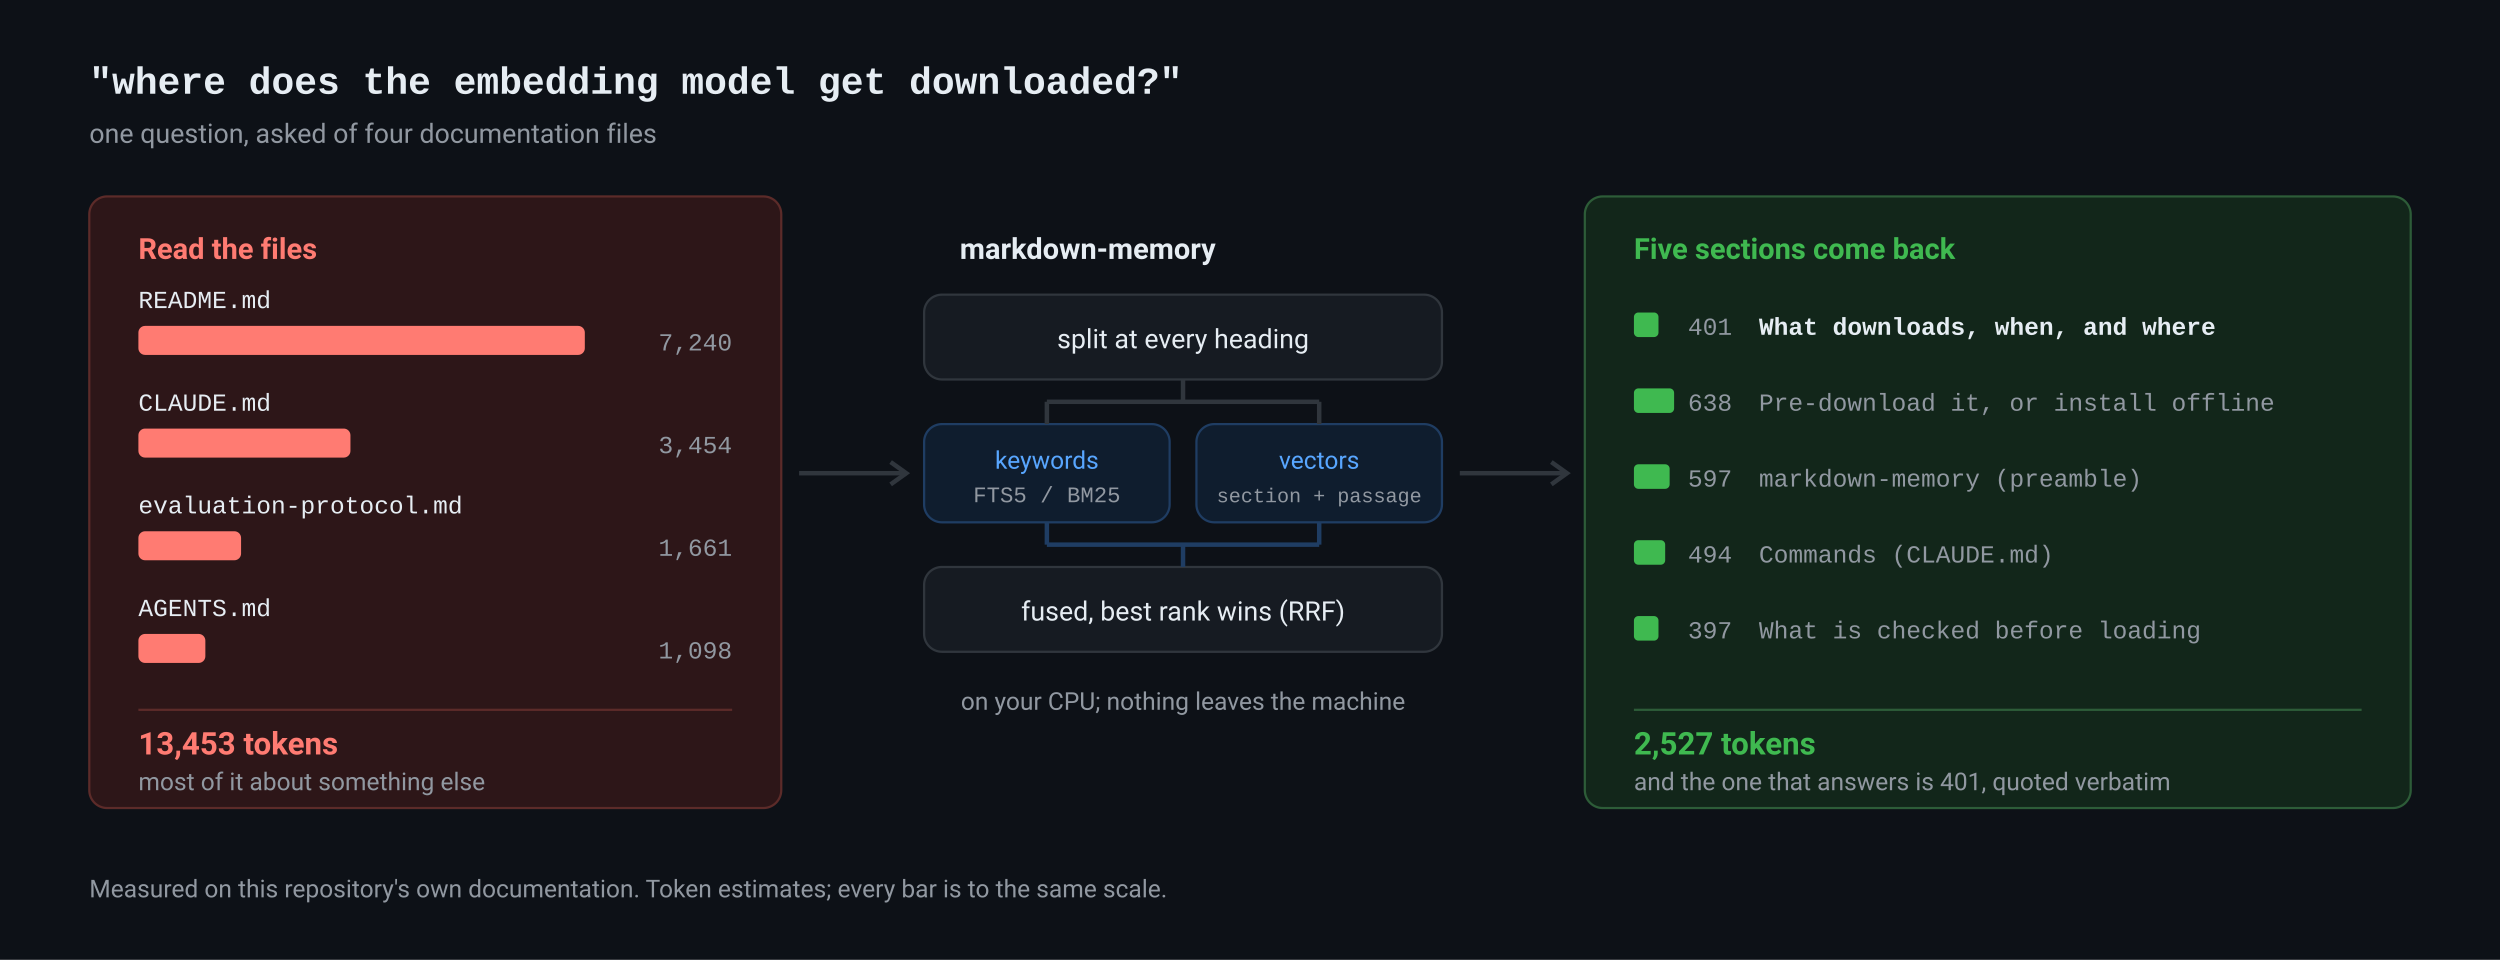
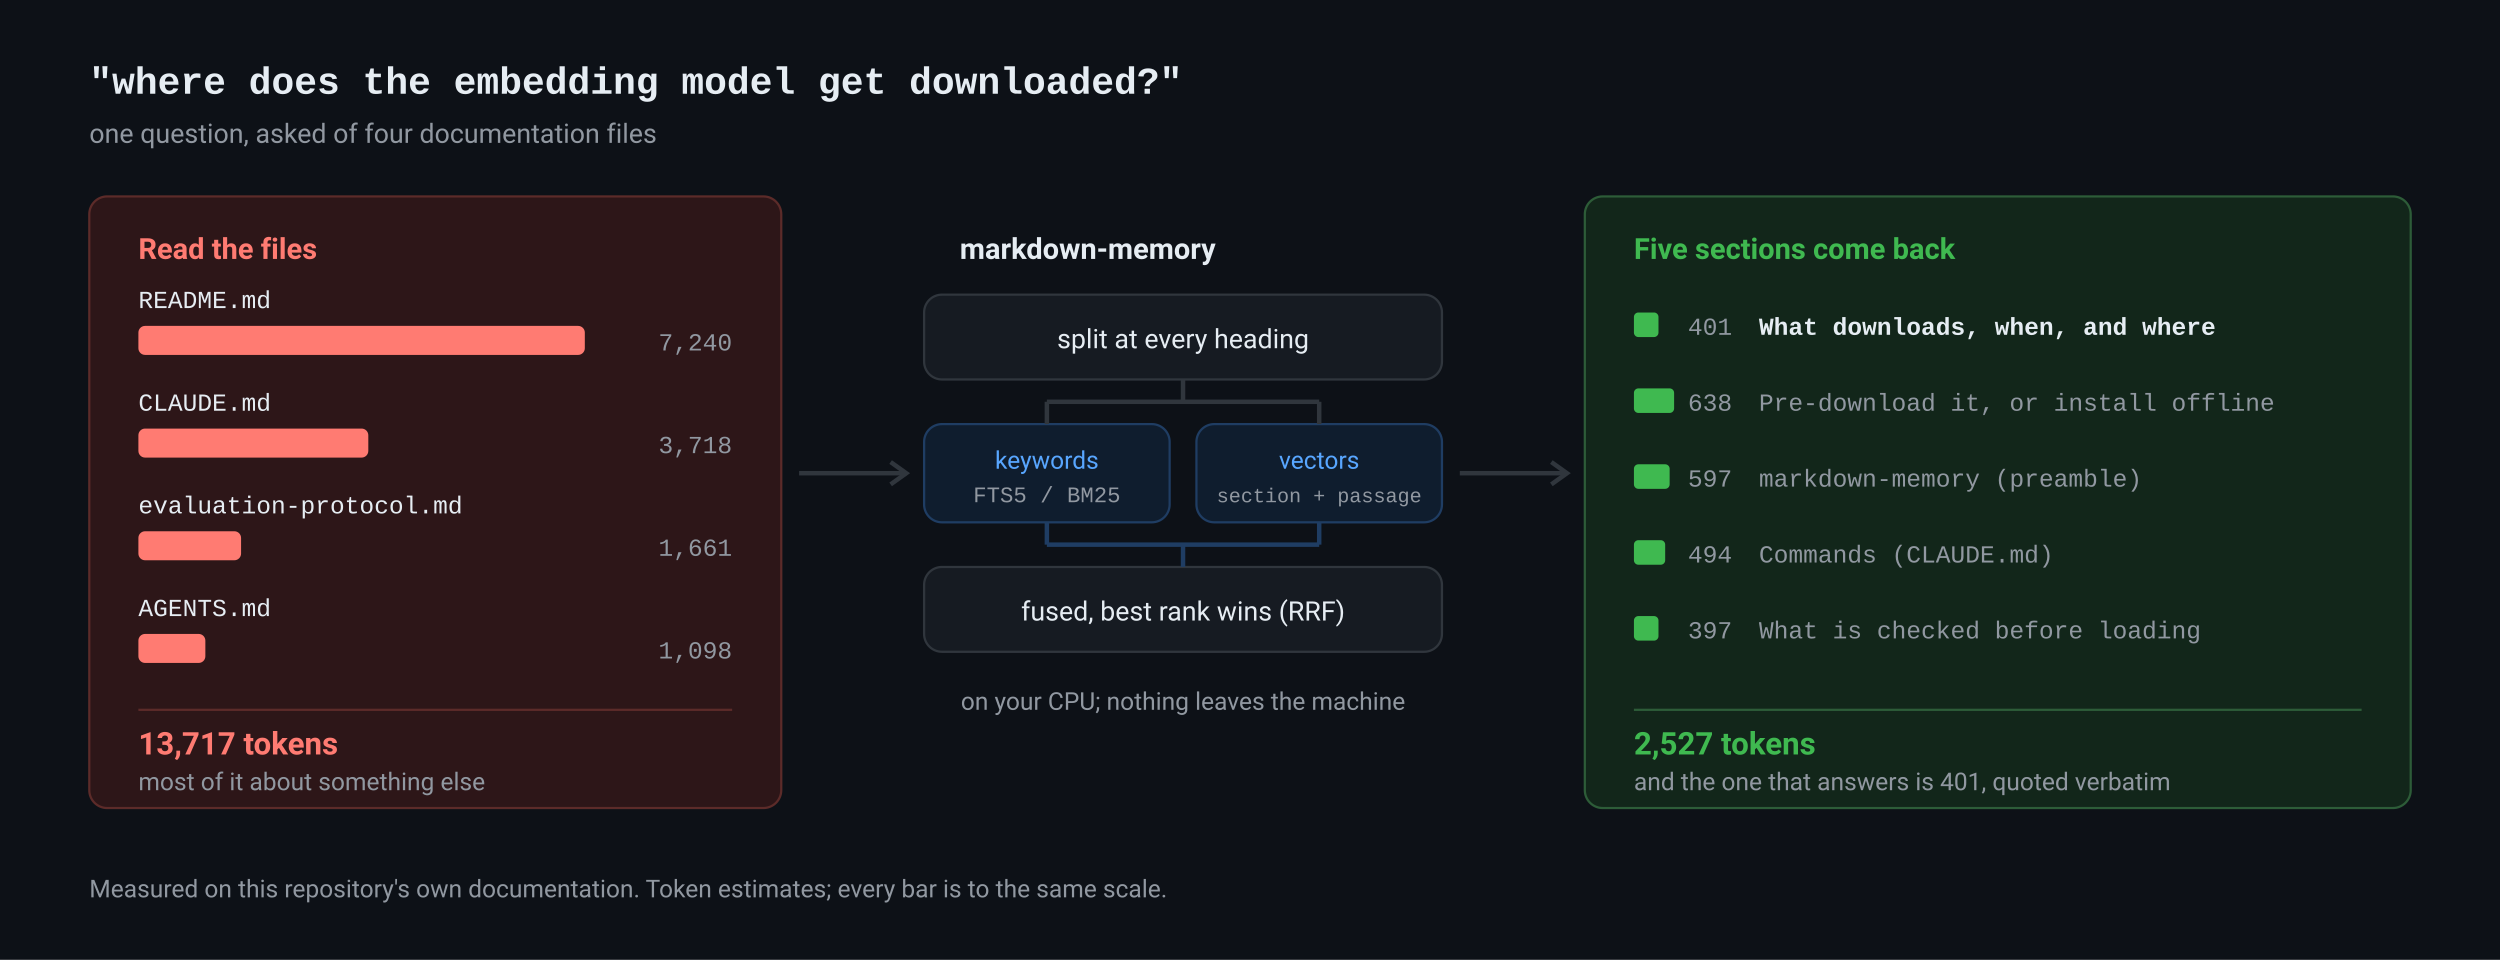
- <svg xmlns="http://www.w3.org/2000/svg" viewBox="0 0 1120 430" width="1120" height="430" role="img" aria-label="One question: reading four whole files costs 13,453 tokens; markdown-memory returns five sections totalling 2,527, and the one that answers is 401 tokens.">
+ <svg xmlns="http://www.w3.org/2000/svg" viewBox="0 0 1120 430" width="1120" height="430" role="img" aria-label="One question: reading four whole files costs 13,717 tokens; markdown-memory returns five sections totalling 2,527, and the one that answers is 401 tokens.">
  <rect width="1120" height="430" fill="#0d1117" />
  <text x="40" y="42" font-family="ui-monospace,SFMono-Regular,Menlo,Consolas,'Liberation Mono',monospace" font-size="17" font-weight="600" fill="#e6edf3" text-anchor="start">"where does the embedding model get downloaded?"</text>
  <text x="40" y="64" font-family="ui-sans-serif,-apple-system,BlinkMacSystemFont,'Segoe UI',Roboto,'Helvetica Neue',Arial,sans-serif" font-size="12" font-weight="400" fill="#9198a1" text-anchor="start">one question, asked of four documentation files</text>
  <rect x="40" y="88" width="310" height="274" rx="8" fill="#2d1618" stroke="#5c2b29" stroke-width="1" />
  <text x="62" y="116" font-family="ui-sans-serif,-apple-system,BlinkMacSystemFont,'Segoe UI',Roboto,'Helvetica Neue',Arial,sans-serif" font-size="13" font-weight="600" fill="#ff7b72" text-anchor="start">Read the files</text>
  <text x="62" y="138" font-family="ui-monospace,SFMono-Regular,Menlo,Consolas,'Liberation Mono',monospace" font-size="11" font-weight="400" fill="#e6edf3" text-anchor="start">README.md</text>
  <rect x="62" y="146" width="200" height="13" rx="3" fill="#ff7b72" stroke="none" stroke-width="1" />
  <text x="328" y="157" font-family="ui-monospace,SFMono-Regular,Menlo,Consolas,'Liberation Mono',monospace" font-size="11" font-weight="400" fill="#9198a1" text-anchor="end">7,240</text>
  <text x="62" y="184" font-family="ui-monospace,SFMono-Regular,Menlo,Consolas,'Liberation Mono',monospace" font-size="11" font-weight="400" fill="#e6edf3" text-anchor="start">CLAUDE.md</text>
-   <rect x="62" y="192" width="95" height="13" rx="3" fill="#ff7b72" stroke="none" stroke-width="1" />
-   <text x="328" y="203" font-family="ui-monospace,SFMono-Regular,Menlo,Consolas,'Liberation Mono',monospace" font-size="11" font-weight="400" fill="#9198a1" text-anchor="end">3,454</text>
+   <rect x="62" y="192" width="103" height="13" rx="3" fill="#ff7b72" stroke="none" stroke-width="1" />
+   <text x="328" y="203" font-family="ui-monospace,SFMono-Regular,Menlo,Consolas,'Liberation Mono',monospace" font-size="11" font-weight="400" fill="#9198a1" text-anchor="end">3,718</text>
  <text x="62" y="230" font-family="ui-monospace,SFMono-Regular,Menlo,Consolas,'Liberation Mono',monospace" font-size="11" font-weight="400" fill="#e6edf3" text-anchor="start">evaluation-protocol.md</text>
  <rect x="62" y="238" width="46" height="13" rx="3" fill="#ff7b72" stroke="none" stroke-width="1" />
  <text x="328" y="249" font-family="ui-monospace,SFMono-Regular,Menlo,Consolas,'Liberation Mono',monospace" font-size="11" font-weight="400" fill="#9198a1" text-anchor="end">1,661</text>
  <text x="62" y="276" font-family="ui-monospace,SFMono-Regular,Menlo,Consolas,'Liberation Mono',monospace" font-size="11" font-weight="400" fill="#e6edf3" text-anchor="start">AGENTS.md</text>
  <rect x="62" y="284" width="30" height="13" rx="3" fill="#ff7b72" stroke="none" stroke-width="1" />
  <text x="328" y="295" font-family="ui-monospace,SFMono-Regular,Menlo,Consolas,'Liberation Mono',monospace" font-size="11" font-weight="400" fill="#9198a1" text-anchor="end">1,098</text>
  <path d="M62 318 L328 318" stroke="#5c2b29" stroke-width="1" />
-   <text x="62" y="338" font-family="ui-sans-serif,-apple-system,BlinkMacSystemFont,'Segoe UI',Roboto,'Helvetica Neue',Arial,sans-serif" font-size="14" font-weight="600" fill="#ff7b72" text-anchor="start">13,453 tokens</text>
+   <text x="62" y="338" font-family="ui-sans-serif,-apple-system,BlinkMacSystemFont,'Segoe UI',Roboto,'Helvetica Neue',Arial,sans-serif" font-size="14" font-weight="600" fill="#ff7b72" text-anchor="start">13,717 tokens</text>
  <text x="62" y="354" font-family="ui-sans-serif,-apple-system,BlinkMacSystemFont,'Segoe UI',Roboto,'Helvetica Neue',Arial,sans-serif" font-size="11" font-weight="400" fill="#9198a1" text-anchor="start">most of it about something else</text>
  <text x="430" y="116" font-family="ui-sans-serif,-apple-system,BlinkMacSystemFont,'Segoe UI',Roboto,'Helvetica Neue',Arial,sans-serif" font-size="13" font-weight="600" fill="#e6edf3" text-anchor="start">markdown-memory</text>
  <rect x="414" y="132" width="232" height="38" rx="8" fill="#161b22" stroke="#30363d" stroke-width="1" />
  <text x="530" y="156" font-family="ui-sans-serif,-apple-system,BlinkMacSystemFont,'Segoe UI',Roboto,'Helvetica Neue',Arial,sans-serif" font-size="12" font-weight="400" fill="#e6edf3" text-anchor="middle">split at every heading</text>
  <rect x="414" y="190" width="110" height="44" rx="8" fill="#0f1d2e" stroke="#1f3d63" stroke-width="1" />
  <text x="469" y="210" font-family="ui-sans-serif,-apple-system,BlinkMacSystemFont,'Segoe UI',Roboto,'Helvetica Neue',Arial,sans-serif" font-size="11" font-weight="400" fill="#58a6ff" text-anchor="middle">keywords</text>
  <text x="469" y="225" font-family="ui-monospace,SFMono-Regular,Menlo,Consolas,'Liberation Mono',monospace" font-size="10" font-weight="400" fill="#9198a1" text-anchor="middle">FTS5 / BM25</text>
  <rect x="536" y="190" width="110" height="44" rx="8" fill="#0f1d2e" stroke="#1f3d63" stroke-width="1" />
  <text x="591" y="210" font-family="ui-sans-serif,-apple-system,BlinkMacSystemFont,'Segoe UI',Roboto,'Helvetica Neue',Arial,sans-serif" font-size="11" font-weight="400" fill="#58a6ff" text-anchor="middle">vectors</text>
  <text x="591" y="225" font-family="ui-monospace,SFMono-Regular,Menlo,Consolas,'Liberation Mono',monospace" font-size="9" font-weight="400" fill="#9198a1" text-anchor="middle">section + passage</text>
  <rect x="414" y="254" width="232" height="38" rx="8" fill="#161b22" stroke="#30363d" stroke-width="1" />
  <text x="530" y="278" font-family="ui-sans-serif,-apple-system,BlinkMacSystemFont,'Segoe UI',Roboto,'Helvetica Neue',Arial,sans-serif" font-size="12" font-weight="400" fill="#e6edf3" text-anchor="middle">fused, best rank wins (RRF)</text>
  <path d="M530 170 L530 180 M469 180 L591 180 M469 180 L469 190 M591 180 L591 190" stroke="#30363d" stroke-width="2" fill="none" />
  <path d="M469 234 L469 244 M591 234 L591 244 M469 244 L591 244 M530 244 L530 254" stroke="#1f3d63" stroke-width="2" fill="none" />
  <text x="530" y="318" font-family="ui-sans-serif,-apple-system,BlinkMacSystemFont,'Segoe UI',Roboto,'Helvetica Neue',Arial,sans-serif" font-size="11" font-weight="400" fill="#9198a1" text-anchor="middle">on your CPU; nothing leaves the machine</text>
  <path d="M358 212 L406 212" stroke="#30363d" stroke-width="2" fill="none" />
  <path d="M399 207 L406 212 L399 217" fill="none" stroke="#30363d" stroke-width="2" />
  <path d="M654 212 L702 212" stroke="#30363d" stroke-width="2" fill="none" />
  <path d="M695 207 L702 212 L695 217" fill="none" stroke="#30363d" stroke-width="2" />
  <rect x="710" y="88" width="370" height="274" rx="8" fill="#12261a" stroke="#2d5c38" stroke-width="1" />
  <text x="732" y="116" font-family="ui-sans-serif,-apple-system,BlinkMacSystemFont,'Segoe UI',Roboto,'Helvetica Neue',Arial,sans-serif" font-size="13" font-weight="600" fill="#3fb950" text-anchor="start">Five sections come back</text>
  <rect x="732" y="140" width="11" height="11" rx="2" fill="#3fb950" stroke="none" stroke-width="1" />
  <text x="776" y="150" font-family="ui-monospace,SFMono-Regular,Menlo,Consolas,'Liberation Mono',monospace" font-size="11" font-weight="400" fill="#9198a1" text-anchor="end">401</text>
  <text x="788" y="150" font-family="ui-monospace,SFMono-Regular,Menlo,Consolas,'Liberation Mono',monospace" font-size="11" font-weight="600" fill="#e6edf3" text-anchor="start">What downloads, when, and where</text>
  <rect x="732" y="174" width="18" height="11" rx="2" fill="#3fb950" stroke="none" stroke-width="1" />
  <text x="776" y="184" font-family="ui-monospace,SFMono-Regular,Menlo,Consolas,'Liberation Mono',monospace" font-size="11" font-weight="400" fill="#9198a1" text-anchor="end">638</text>
  <text x="788" y="184" font-family="ui-monospace,SFMono-Regular,Menlo,Consolas,'Liberation Mono',monospace" font-size="11" font-weight="400" fill="#9198a1" text-anchor="start">Pre-download it, or install offline</text>
  <rect x="732" y="208" width="16" height="11" rx="2" fill="#3fb950" stroke="none" stroke-width="1" />
  <text x="776" y="218" font-family="ui-monospace,SFMono-Regular,Menlo,Consolas,'Liberation Mono',monospace" font-size="11" font-weight="400" fill="#9198a1" text-anchor="end">597</text>
  <text x="788" y="218" font-family="ui-monospace,SFMono-Regular,Menlo,Consolas,'Liberation Mono',monospace" font-size="11" font-weight="400" fill="#9198a1" text-anchor="start">markdown-memory  (preamble)</text>
  <rect x="732" y="242" width="14" height="11" rx="2" fill="#3fb950" stroke="none" stroke-width="1" />
  <text x="776" y="252" font-family="ui-monospace,SFMono-Regular,Menlo,Consolas,'Liberation Mono',monospace" font-size="11" font-weight="400" fill="#9198a1" text-anchor="end">494</text>
  <text x="788" y="252" font-family="ui-monospace,SFMono-Regular,Menlo,Consolas,'Liberation Mono',monospace" font-size="11" font-weight="400" fill="#9198a1" text-anchor="start">Commands  (CLAUDE.md)</text>
  <rect x="732" y="276" width="11" height="11" rx="2" fill="#3fb950" stroke="none" stroke-width="1" />
  <text x="776" y="286" font-family="ui-monospace,SFMono-Regular,Menlo,Consolas,'Liberation Mono',monospace" font-size="11" font-weight="400" fill="#9198a1" text-anchor="end">397</text>
  <text x="788" y="286" font-family="ui-monospace,SFMono-Regular,Menlo,Consolas,'Liberation Mono',monospace" font-size="11" font-weight="400" fill="#9198a1" text-anchor="start">What is checked before loading</text>
  <path d="M732 318 L1058 318" stroke="#2d5c38" stroke-width="1" />
  <text x="732" y="338" font-family="ui-sans-serif,-apple-system,BlinkMacSystemFont,'Segoe UI',Roboto,'Helvetica Neue',Arial,sans-serif" font-size="14" font-weight="600" fill="#3fb950" text-anchor="start">2,527 tokens</text>
  <text x="732" y="354" font-family="ui-sans-serif,-apple-system,BlinkMacSystemFont,'Segoe UI',Roboto,'Helvetica Neue',Arial,sans-serif" font-size="11" font-weight="400" fill="#9198a1" text-anchor="start">and the one that answers is 401, quoted verbatim</text>
  <text x="40" y="402" font-family="ui-sans-serif,-apple-system,BlinkMacSystemFont,'Segoe UI',Roboto,'Helvetica Neue',Arial,sans-serif" font-size="11" font-weight="400" fill="#9198a1" text-anchor="start">Measured on this repository's own documentation. Token estimates; every bar is to the same scale.</text>
</svg>
